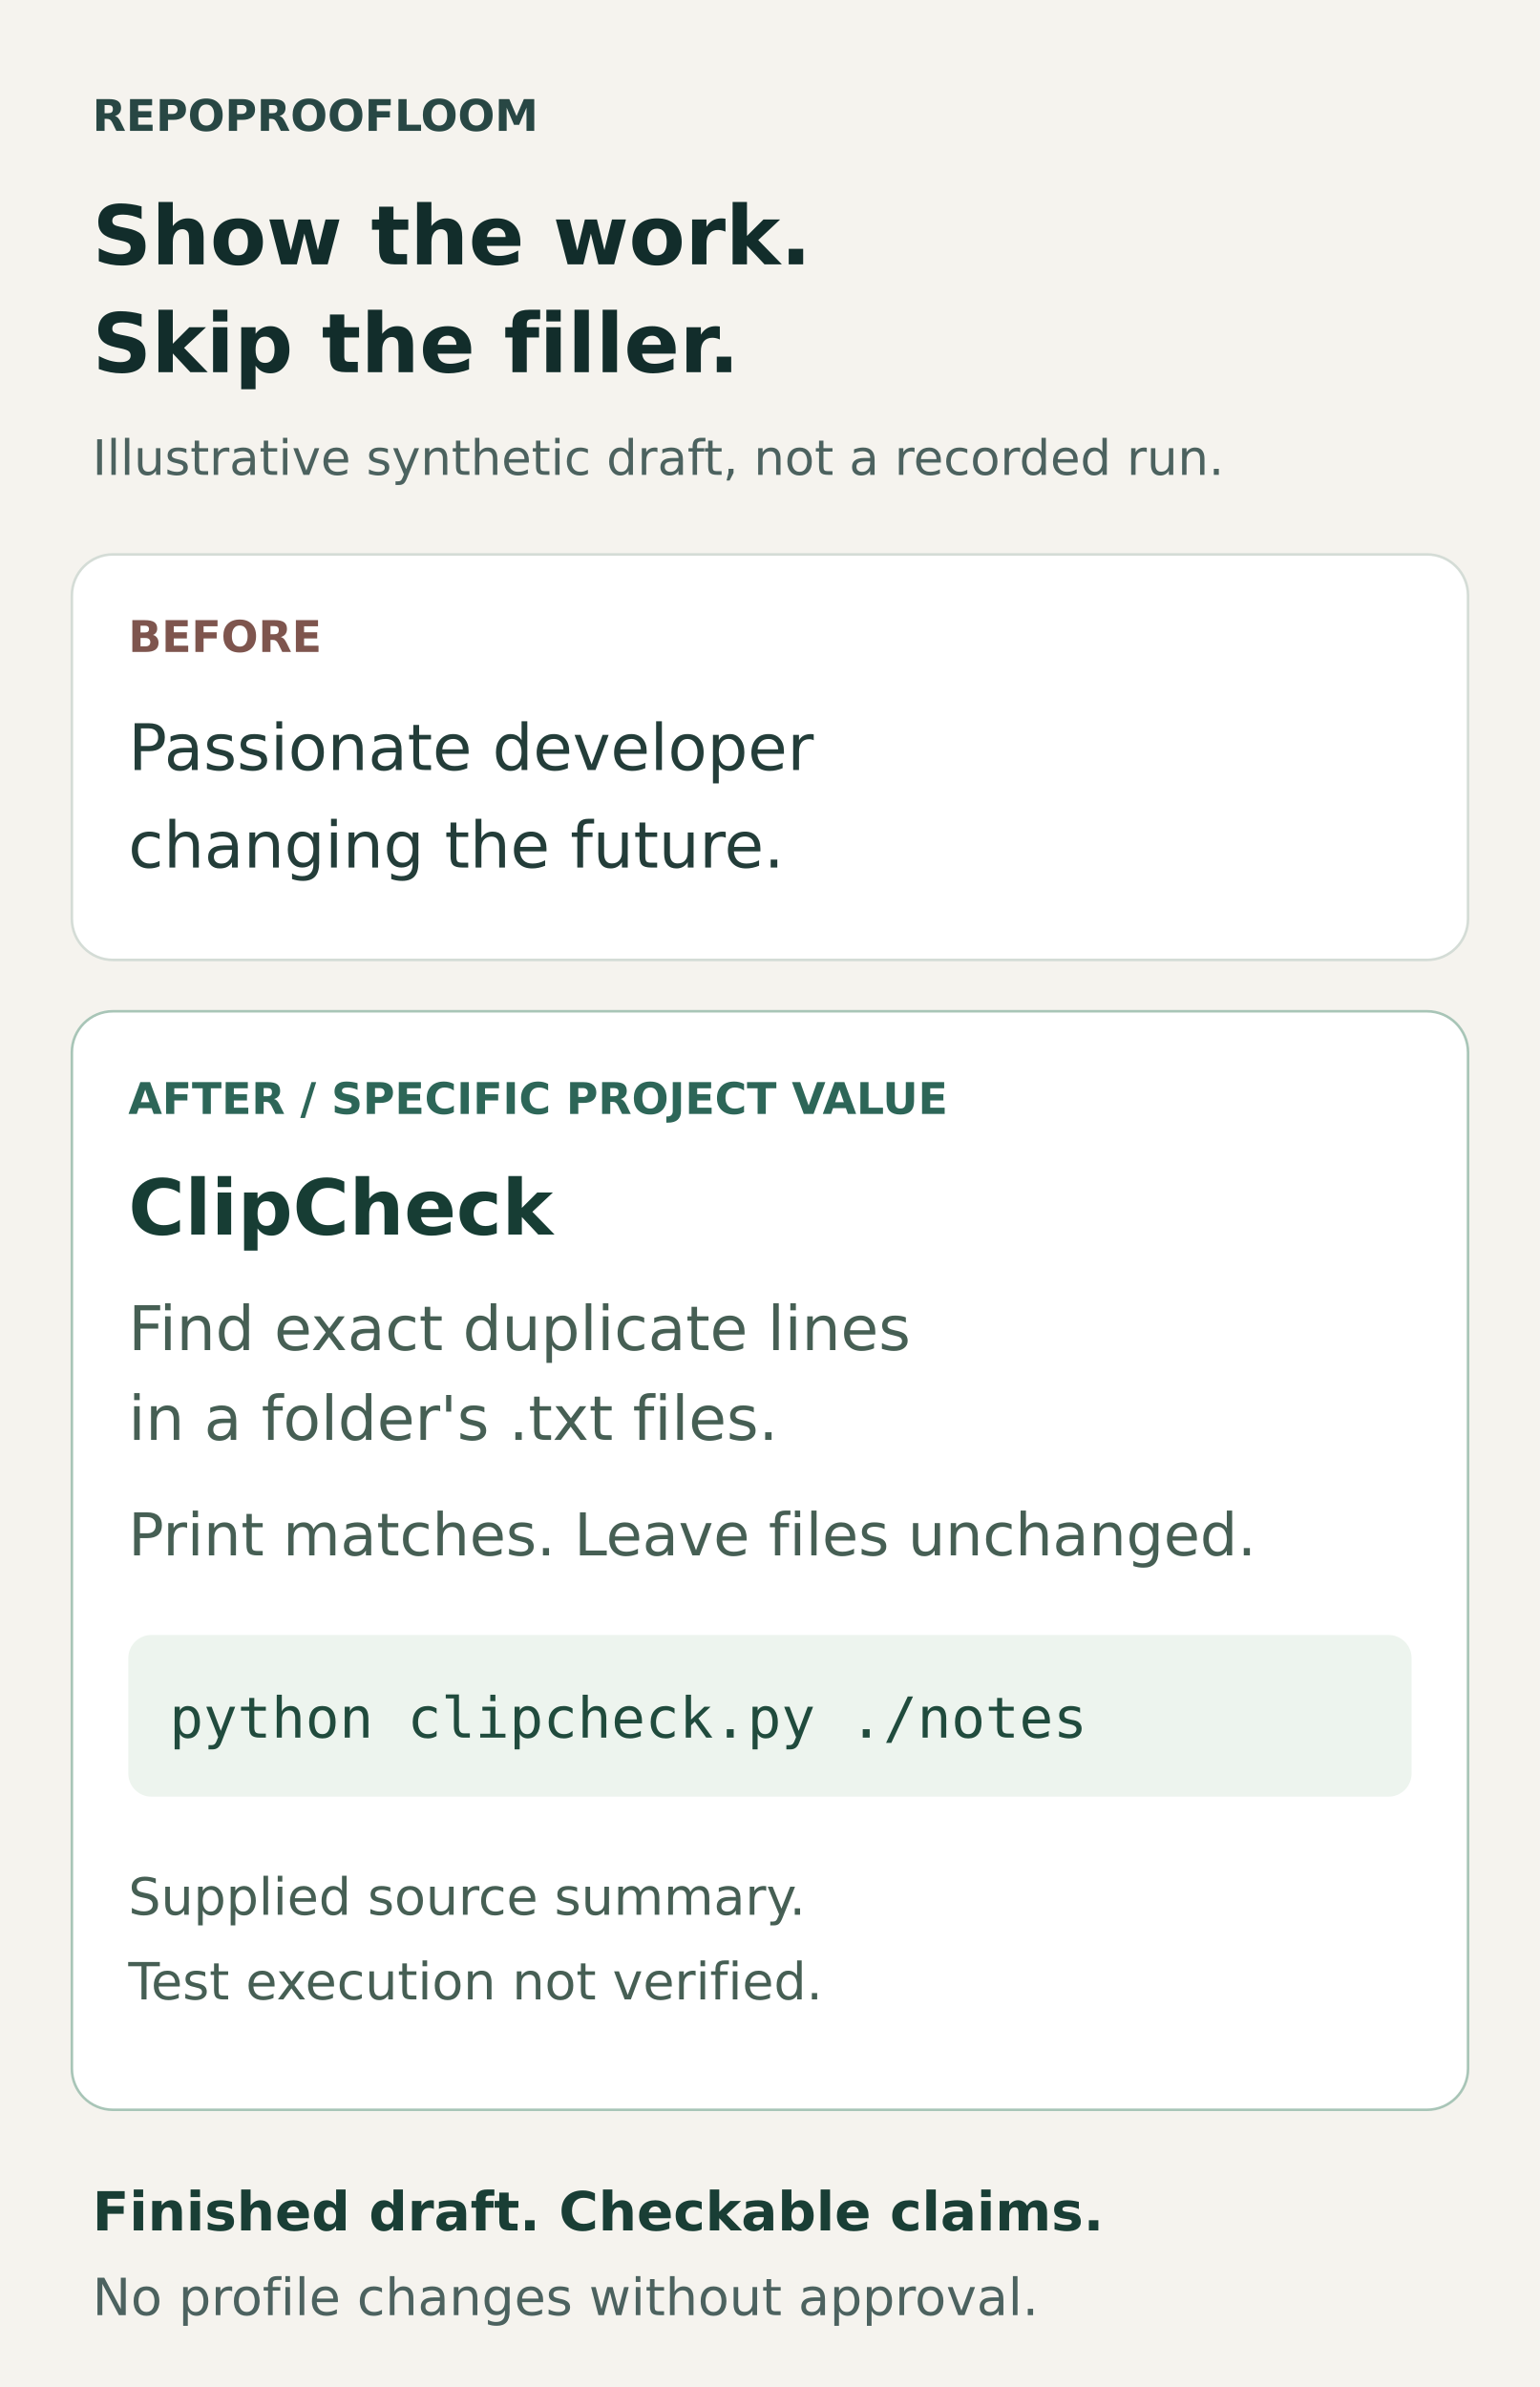
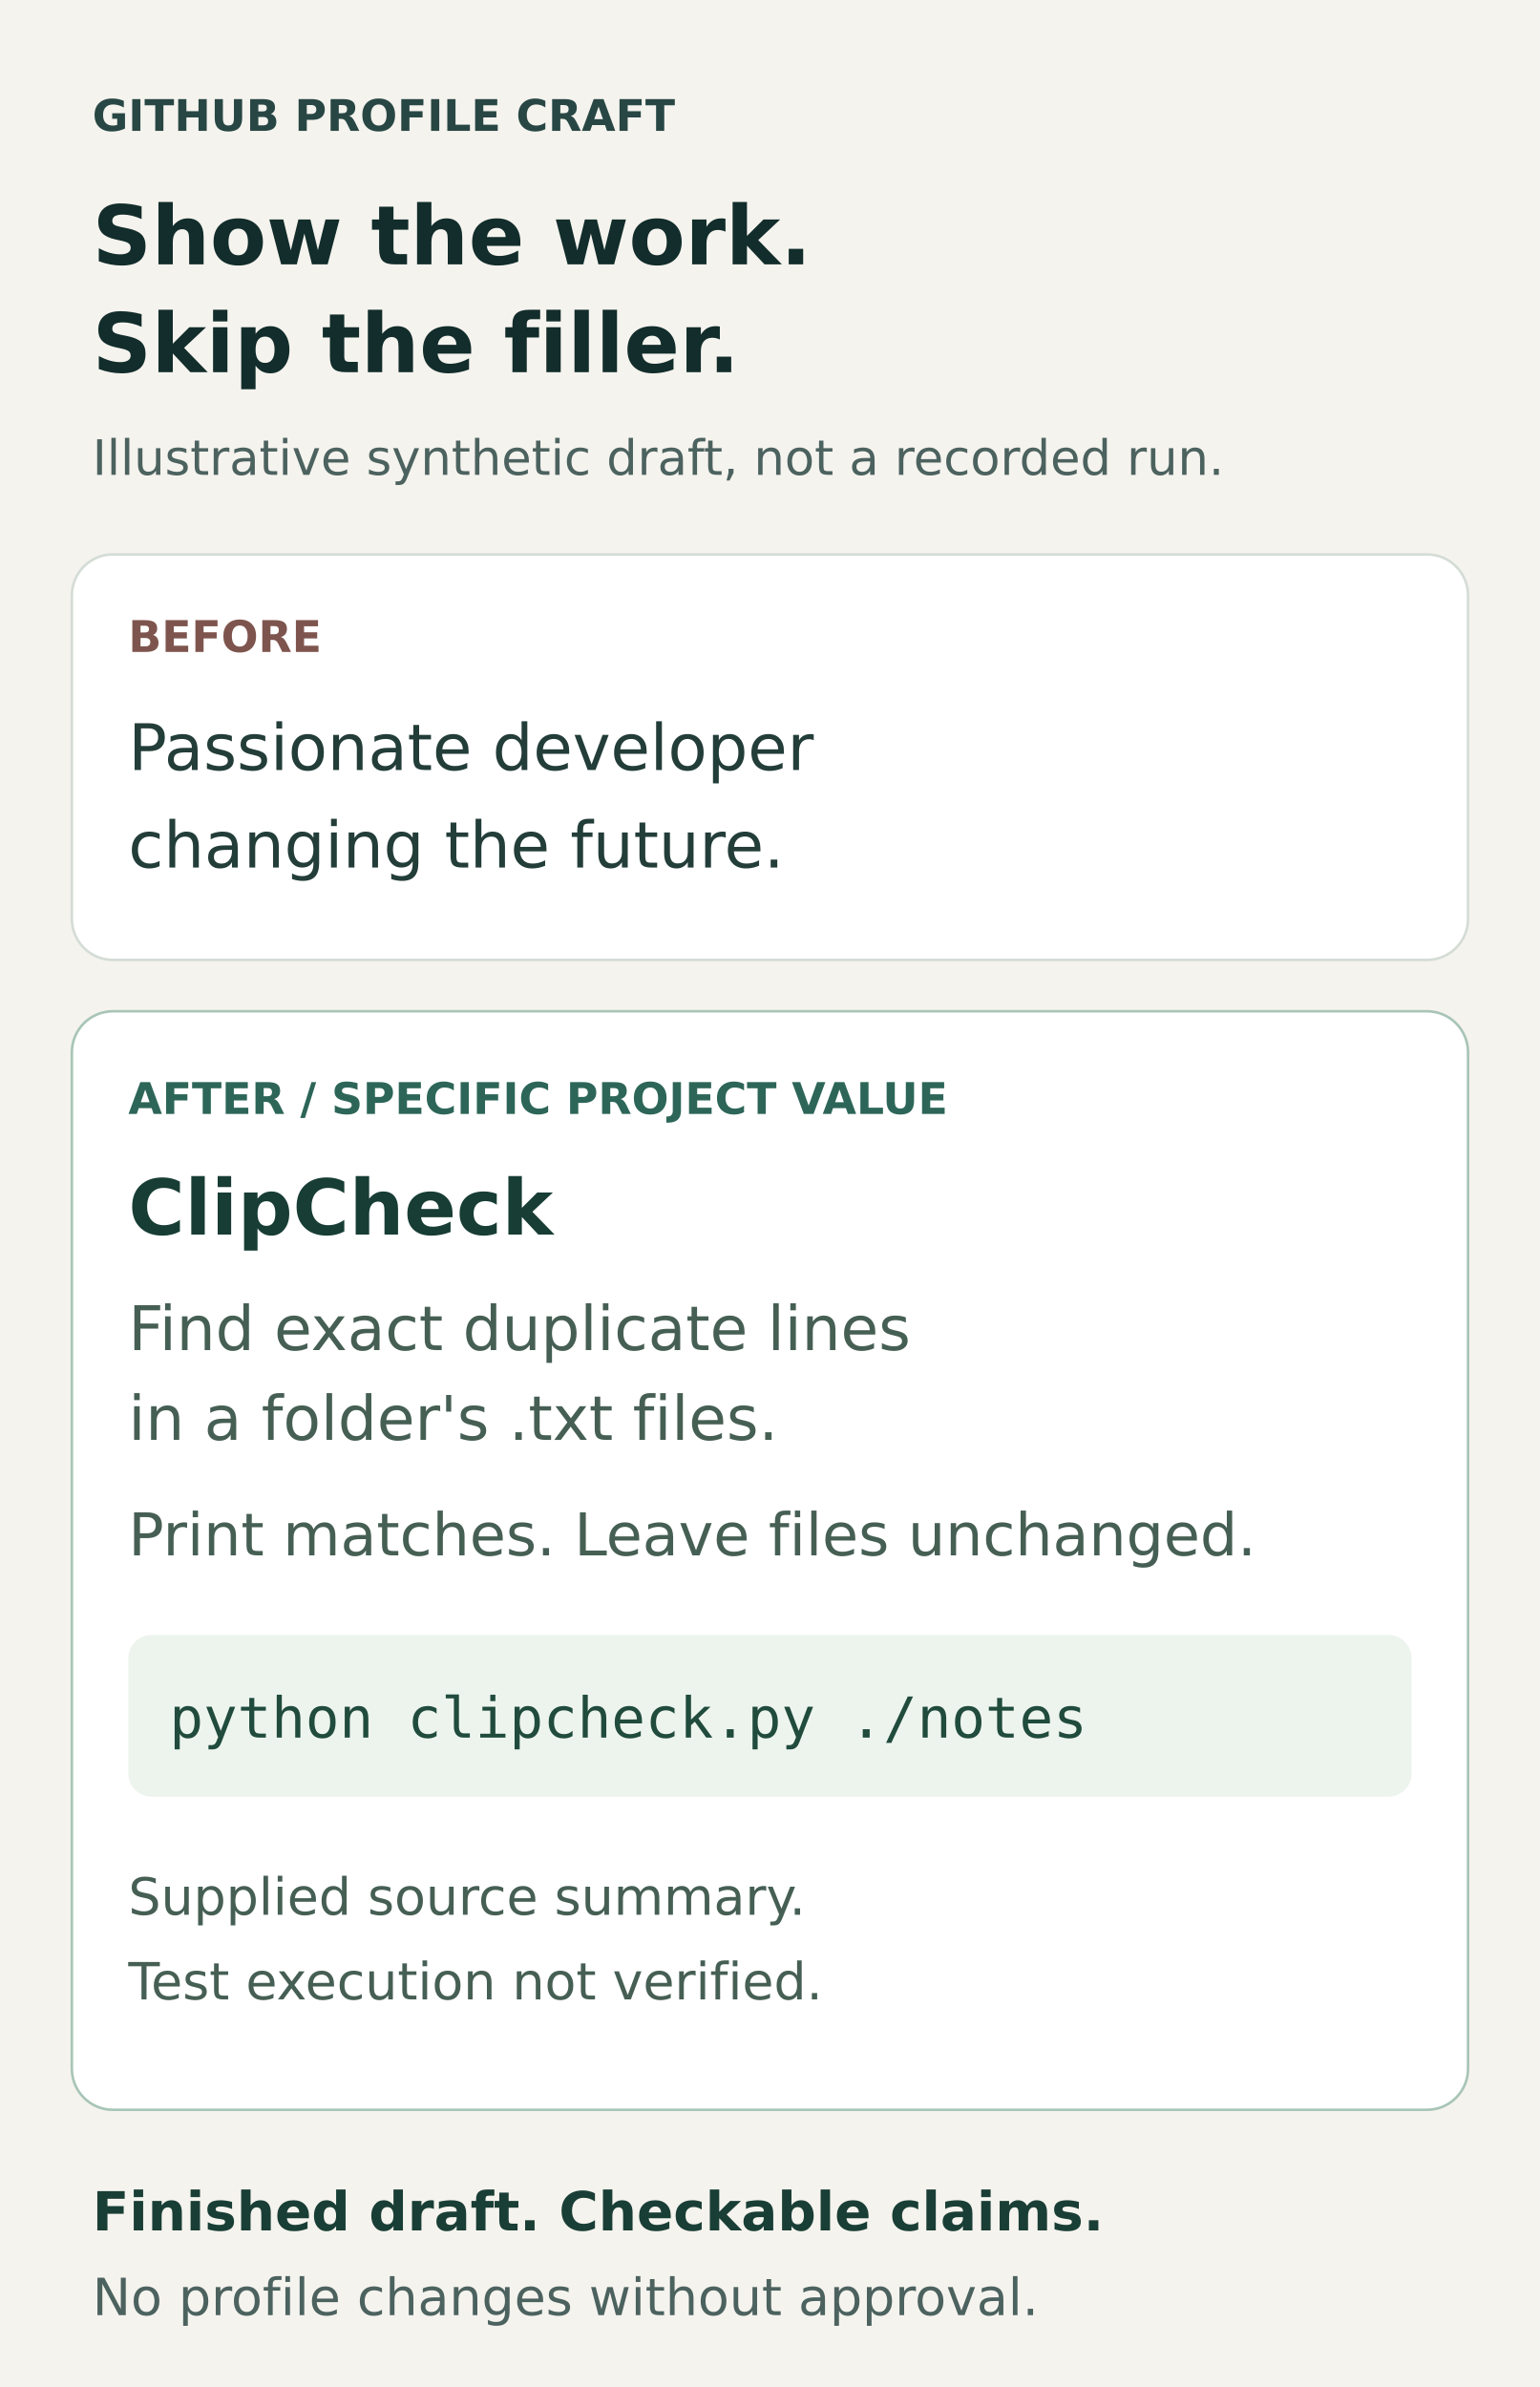
<svg xmlns="http://www.w3.org/2000/svg" width="600" height="930" viewBox="0 0 600 930">
  <rect width="600" height="930" fill="#f5f3ee" />
-   <text x="36" y="51" font-family="DejaVu Sans" font-size="17" font-weight="bold" fill="#284744">REPOPROOFLOOM</text>
+   <text x="36" y="51" font-family="DejaVu Sans" font-size="17" font-weight="bold" fill="#284744">GITHUB PROFILE CRAFT</text>
  <text x="36" y="103" font-family="DejaVu Sans" font-size="32" font-weight="bold" fill="#122d2b">Show the work.</text>
  <text x="36" y="145" font-family="DejaVu Sans" font-size="32" font-weight="bold" fill="#122d2b">Skip the filler.</text>
  <text x="36" y="185" font-family="DejaVu Sans" font-size="19" fill="#4c625f">Illustrative synthetic draft, not a recorded run.</text>
  <rect x="28" y="216" width="544" height="158" rx="16" fill="white" stroke="#d4dcd6" />
  <text x="50" y="254" font-family="DejaVu Sans" font-size="17" font-weight="bold" fill="#7e554e">BEFORE</text>
  <text x="50" y="300" font-family="DejaVu Sans" font-size="25" fill="#233d39">Passionate developer</text>
  <text x="50" y="338" font-family="DejaVu Sans" font-size="25" fill="#233d39">changing the future.</text>
  <rect x="28" y="394" width="544" height="428" rx="16" fill="white" stroke="#a8c5b7" />
  <text x="50" y="434" font-family="DejaVu Sans" font-size="17" font-weight="bold" fill="#2d6658">AFTER / SPECIFIC PROJECT VALUE</text>
  <text x="50" y="481" font-family="DejaVu Sans" font-size="30" font-weight="bold" fill="#173d34">ClipCheck</text>
  <text x="50" y="526" font-family="DejaVu Sans" font-size="24" fill="#465f54">Find exact duplicate lines</text>
  <text x="50" y="561" font-family="DejaVu Sans" font-size="24" fill="#465f54">in a folder's .txt files.</text>
  <text x="50" y="606" font-family="DejaVu Sans" font-size="23" fill="#465f54">Print matches. Leave files unchanged.</text>
  <rect x="50" y="637" width="500" height="63" rx="9" fill="#edf4ee" />
  <text x="66" y="677" font-family="DejaVu Sans Mono" font-size="22" fill="#204b3d">python clipcheck.py ./notes</text>
  <text x="50" y="746" font-family="DejaVu Sans" font-size="20" fill="#465f54">Supplied source summary.</text>
  <text x="50" y="779" font-family="DejaVu Sans" font-size="20" fill="#465f54">Test execution not verified.</text>
  <text x="36" y="869" font-family="DejaVu Sans" font-size="21" font-weight="bold" fill="#193e35">Finished draft. Checkable claims.</text>
  <text x="36" y="902" font-family="DejaVu Sans" font-size="20" fill="#4c625f">No profile changes without approval.</text>
</svg>
